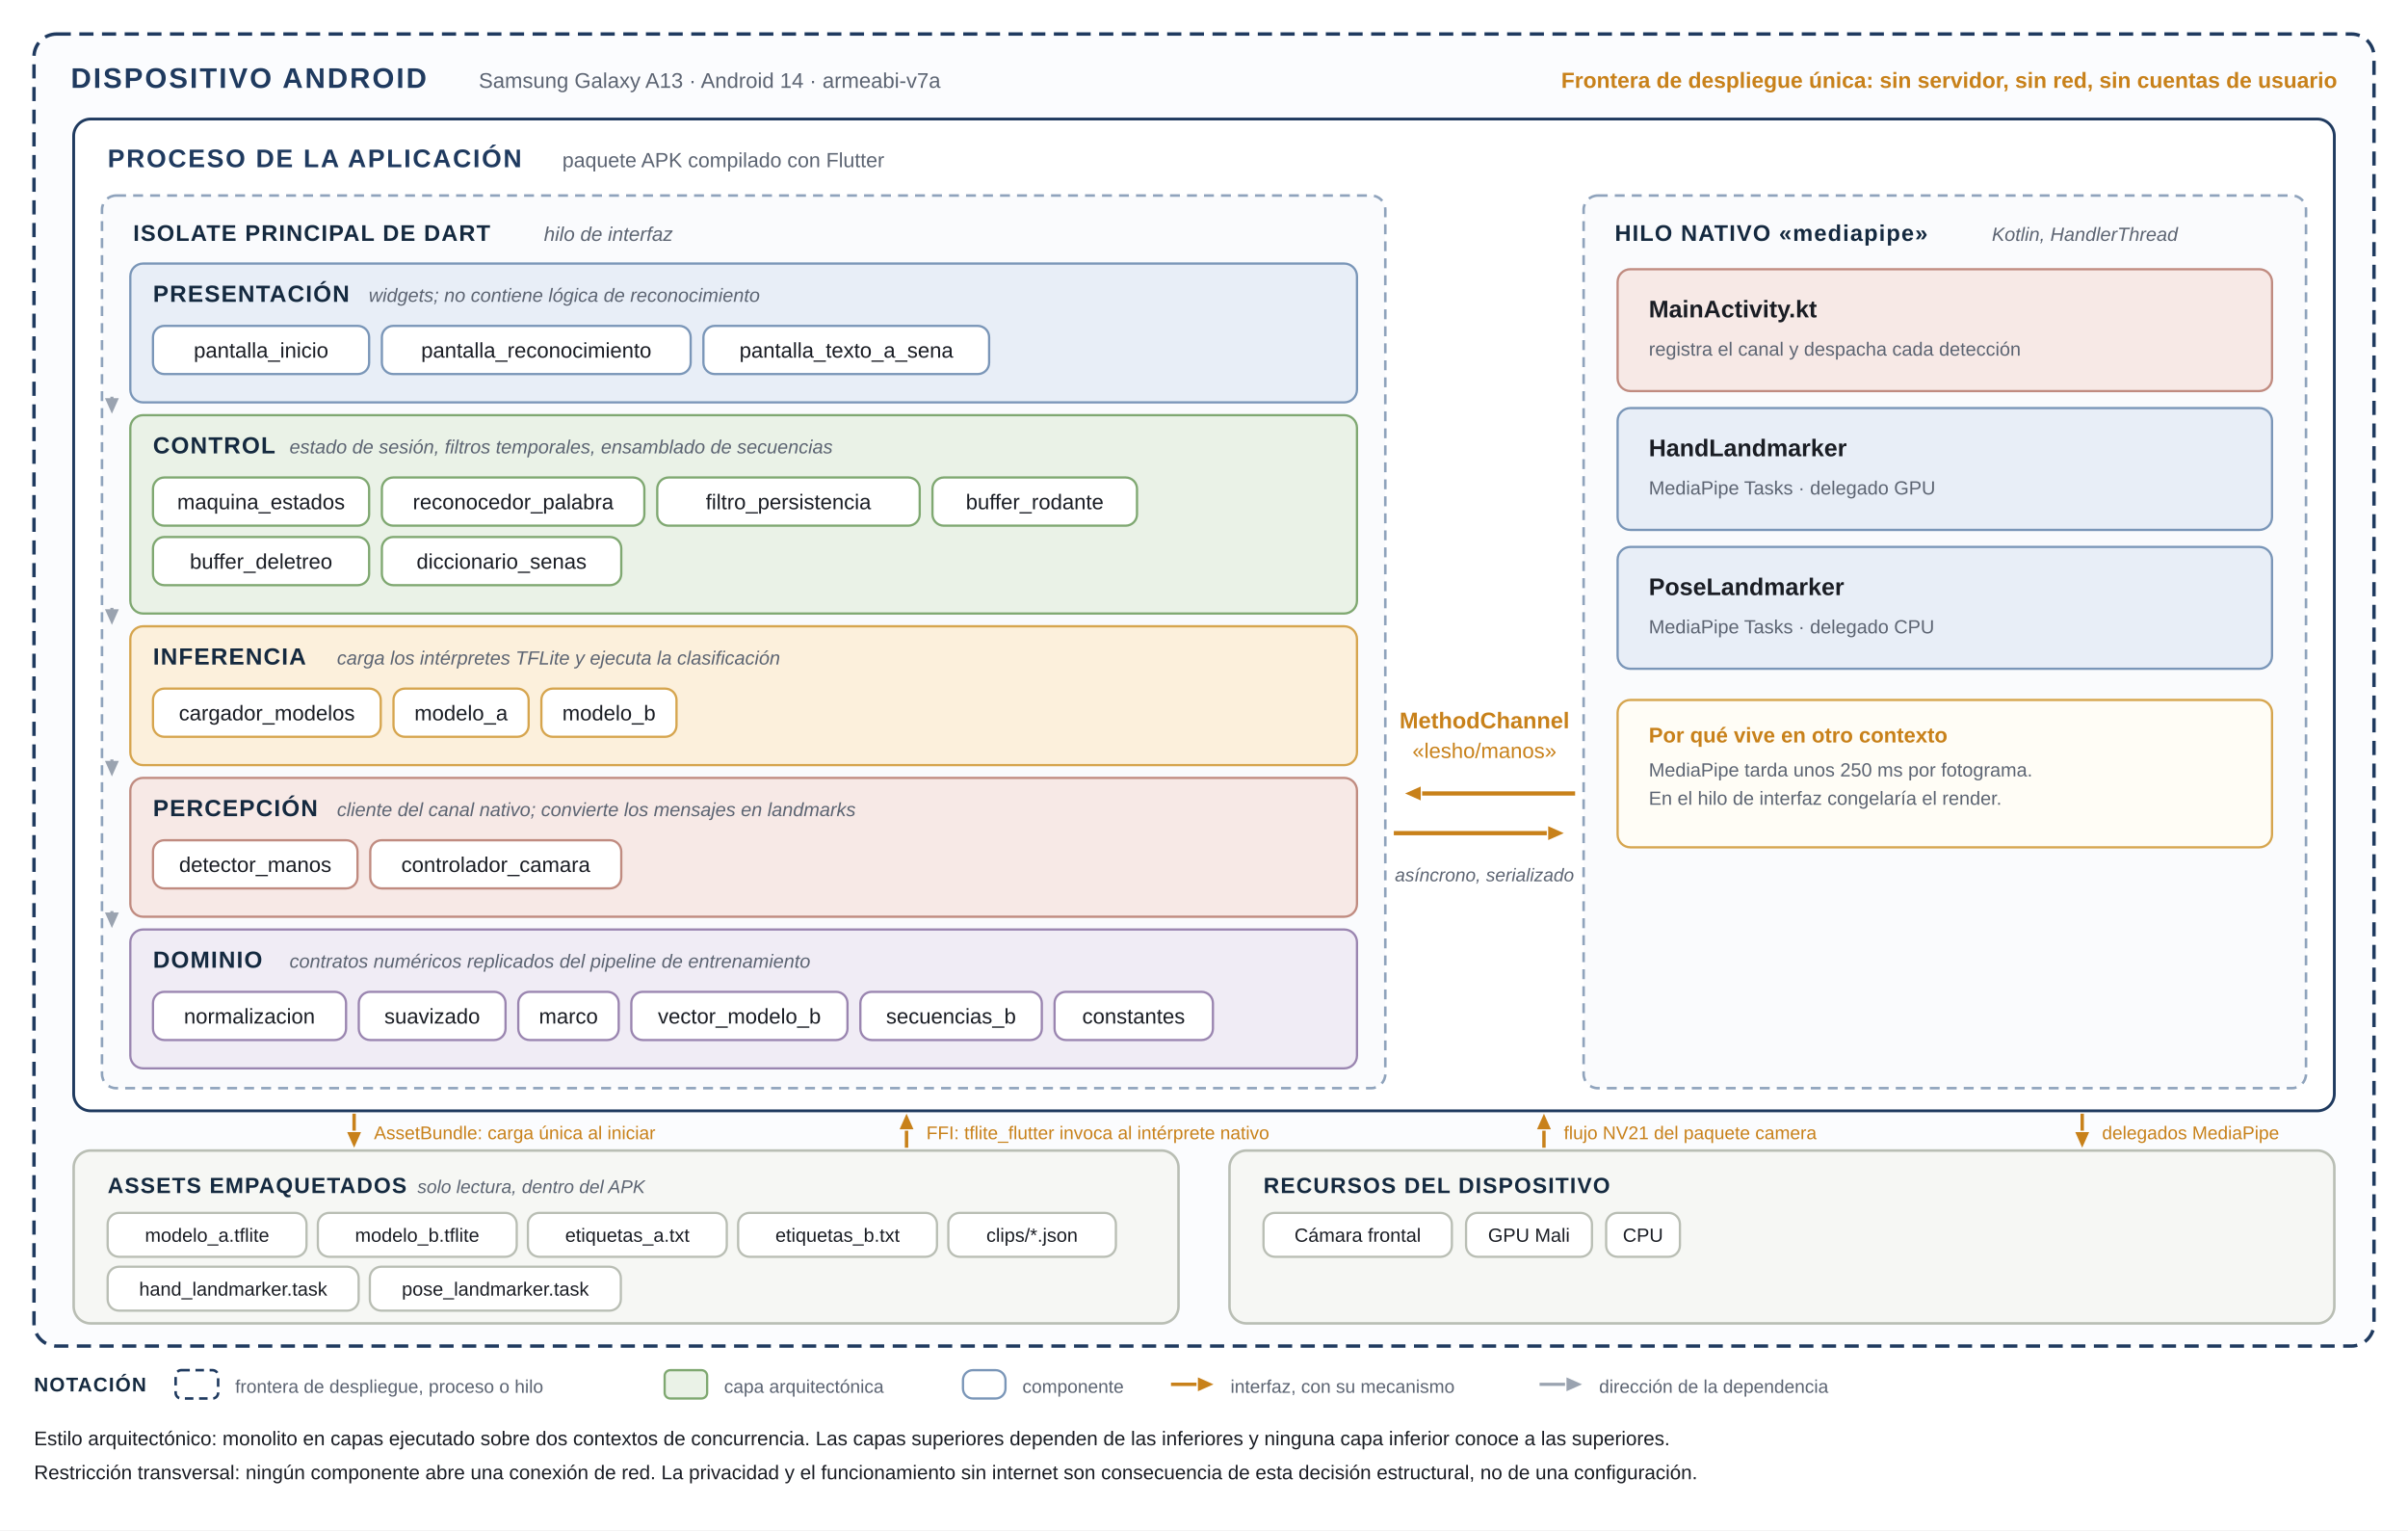
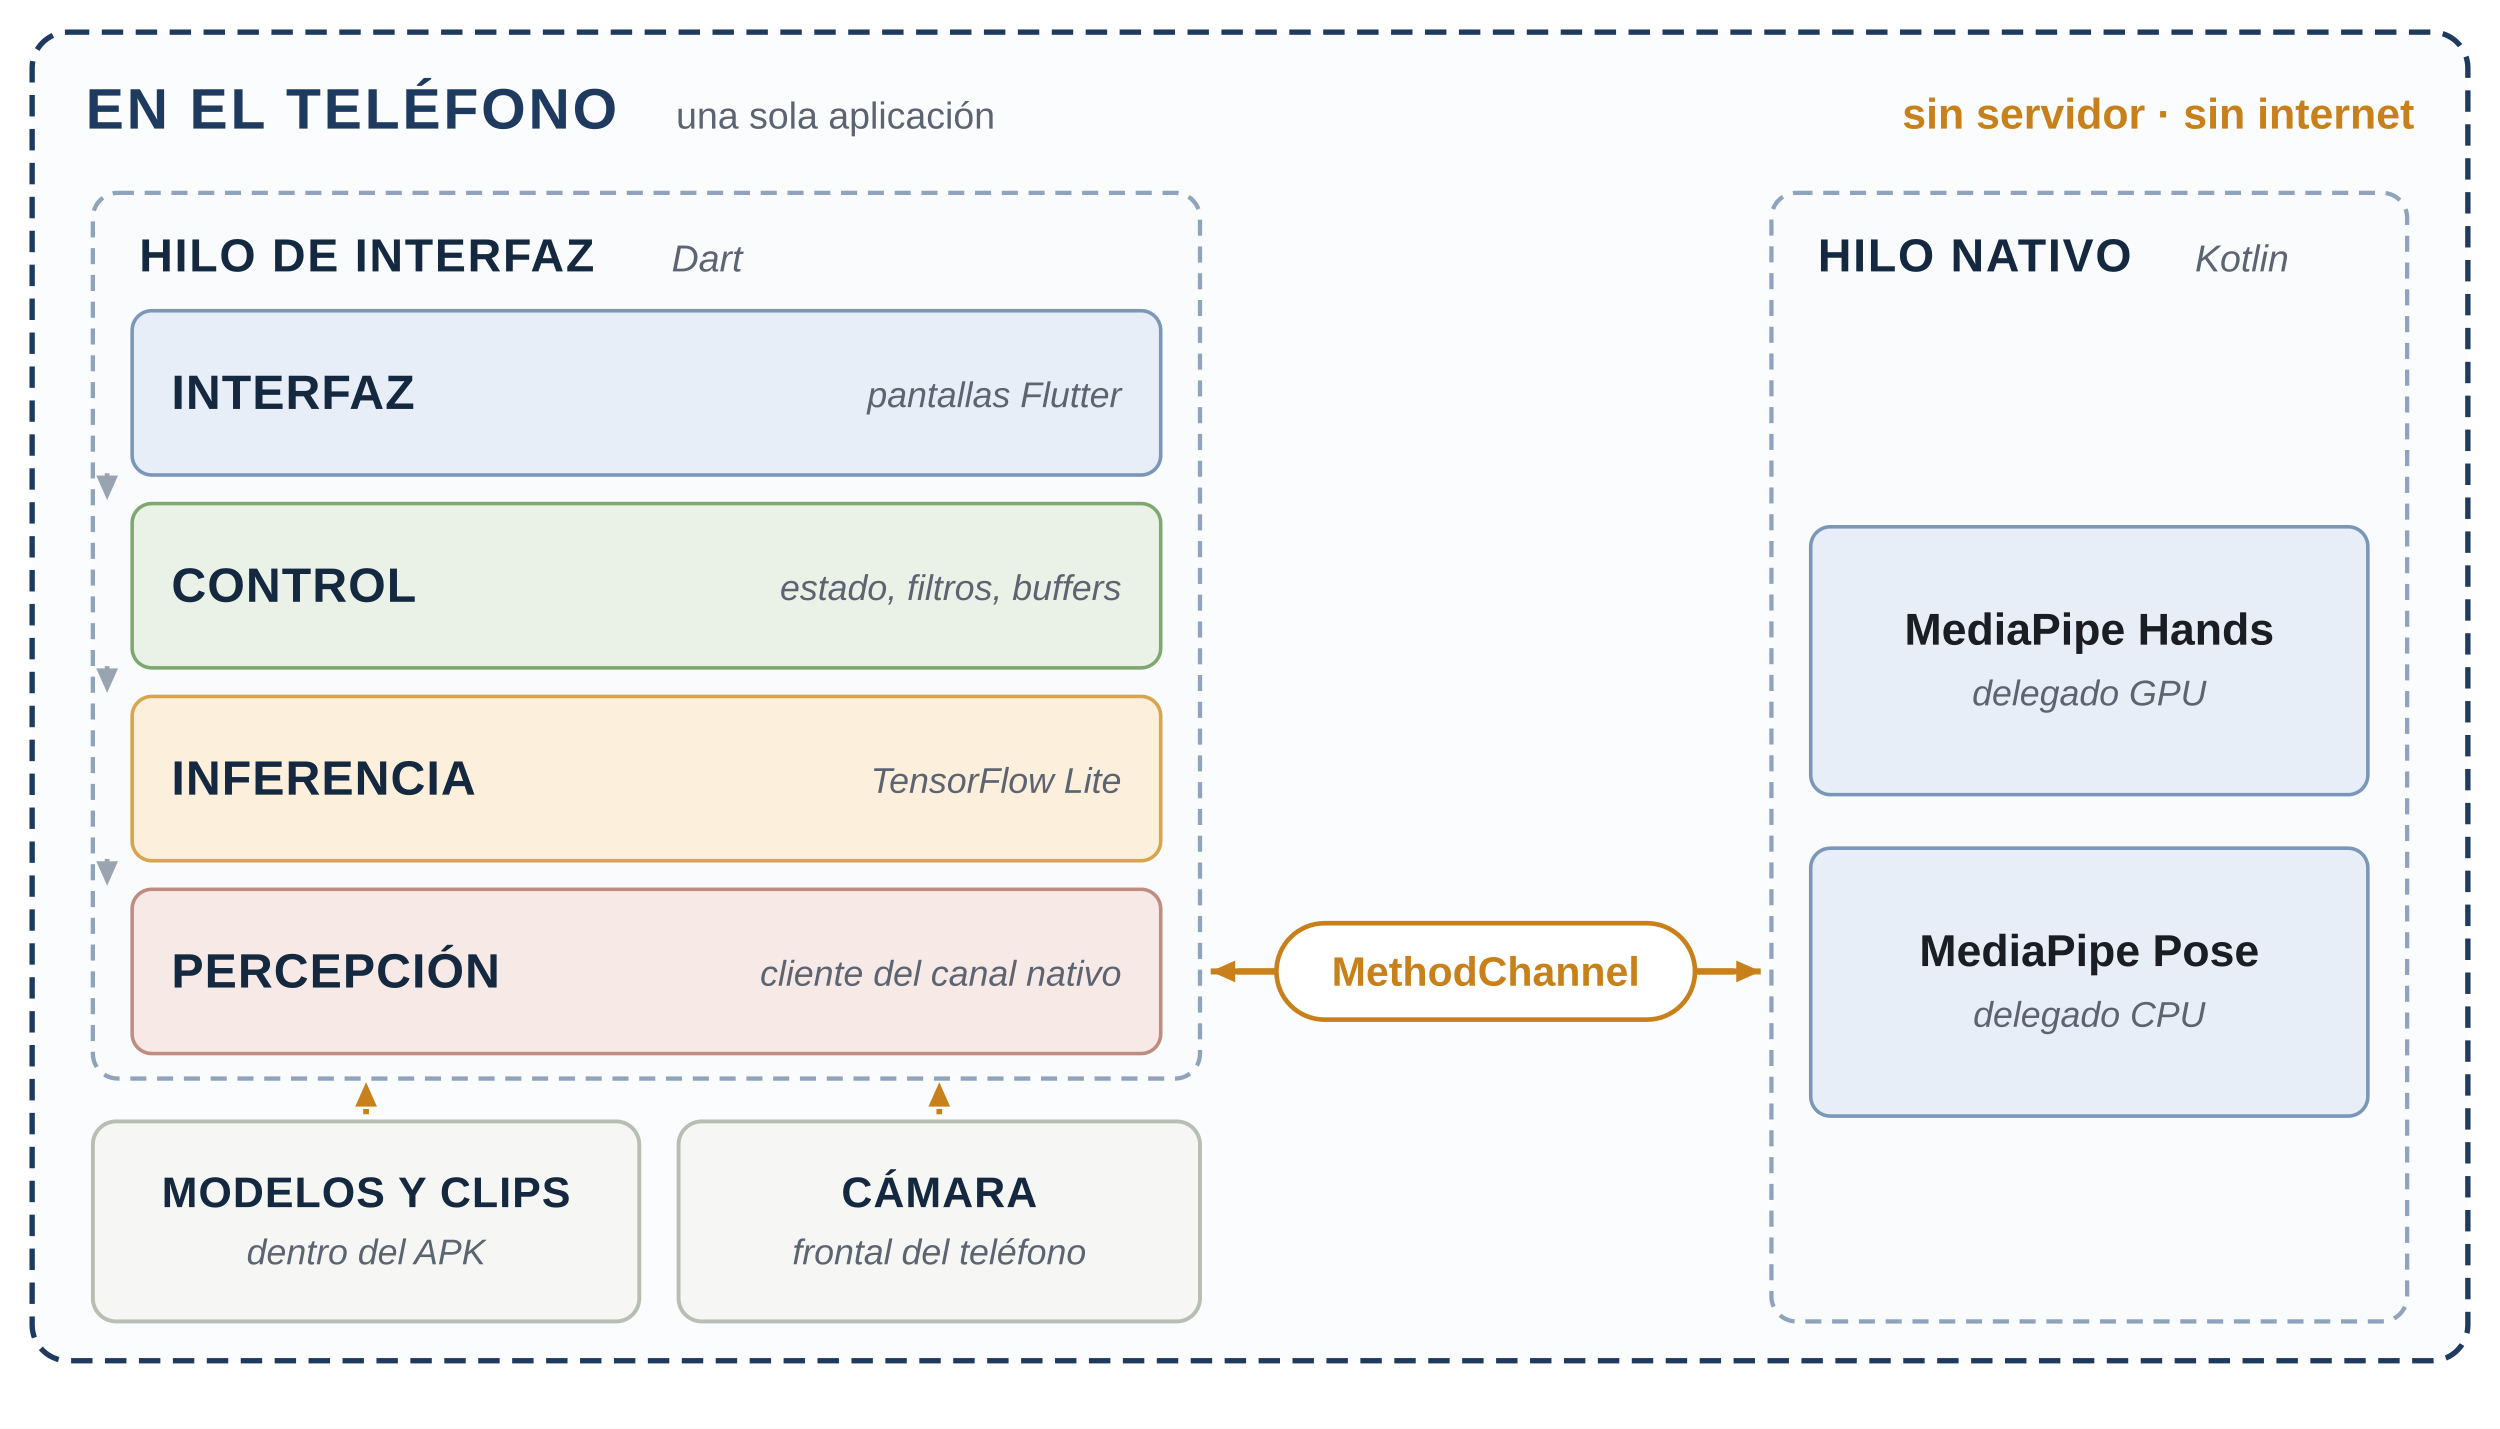
- <svg xmlns="http://www.w3.org/2000/svg" viewBox="0 0 1700 1080" font-family="Arial, Helvetica, sans-serif">
-   <rect x="0" y="0" width="1700" height="1080" fill="#ffffff" />
-   <rect x="24.0" y="24.0" width="1652.0" height="926.0" rx="16" fill="#FBFCFE" stroke="#1F3A5F" stroke-width="2.4" stroke-dasharray="10 6" />
-   <text x="50.0" y="62.0" font-size="20" fill="#1F3A5F" font-weight="bold" text-anchor="start" font-style="normal" letter-spacing="1.4">DISPOSITIVO ANDROID</text>
-   <text x="338.0" y="62.0" font-size="15" fill="#5C6472" font-weight="normal" text-anchor="start" font-style="normal">Samsung Galaxy A13  ·  Android 14  ·  armeabi-v7a</text>
-   <text x="1650.0" y="62.0" font-size="15.5" fill="#C8811A" font-weight="bold" text-anchor="end" font-style="normal">Frontera de despliegue única: sin servidor, sin red, sin cuentas de usuario</text>
-   <rect x="52.0" y="84.0" width="1596.0" height="700.0" rx="12" fill="#ffffff" stroke="#1F3A5F" stroke-width="2" />
-   <text x="76.0" y="118.0" font-size="18" fill="#1F3A5F" font-weight="bold" text-anchor="start" font-style="normal" letter-spacing="1.2">PROCESO DE LA APLICACIÓN</text>
-   <text x="397.0" y="118.0" font-size="14.5" fill="#5C6472" font-weight="normal" text-anchor="start" font-style="normal">paquete APK compilado con Flutter</text>
-   <rect x="72.0" y="138.0" width="906.0" height="630.0" rx="10" fill="#FAFBFD" stroke="#8FA3BC" stroke-width="1.8" stroke-dasharray="7 5" />
-   <text x="94.0" y="170.0" font-size="16" fill="#14293F" font-weight="bold" text-anchor="start" font-style="normal" letter-spacing="0.8">ISOLATE PRINCIPAL DE DART</text>
-   <text x="384.0" y="170.0" font-size="14" fill="#5C6472" font-weight="normal" text-anchor="start" font-style="italic">hilo de interfaz</text>
-   <rect x="1118.0" y="138.0" width="510.0" height="630.0" rx="10" fill="#FAFBFD" stroke="#8FA3BC" stroke-width="1.8" stroke-dasharray="7 5" />
-   <text x="1140.0" y="170.0" font-size="16" fill="#14293F" font-weight="bold" text-anchor="start" font-style="normal" letter-spacing="0.8">HILO NATIVO «mediapipe»</text>
-   <text x="1406.2" y="170.0" font-size="13.5" fill="#5C6472" font-weight="normal" text-anchor="start" font-style="italic">Kotlin, HandlerThread</text>
-   <rect x="92.0" y="186.0" width="866.0" height="98.0" rx="9" fill="#E8EEF7" stroke="#7A96B8" stroke-width="1.6" />
-   <text x="108.0" y="213.0" font-size="16.5" fill="#14293F" font-weight="bold" text-anchor="start" font-style="normal" letter-spacing="0.8">PRESENTACIÓN</text>
-   <text x="260.3" y="213.0" font-size="13.5" fill="#5C6472" font-weight="normal" text-anchor="start" font-style="italic">widgets; no contiene lógica de reconocimiento</text>
-   <rect x="108.0" y="230.0" width="152.6" height="34.0" rx="8" fill="#ffffff" stroke="#7A96B8" stroke-width="1.6" />
-   <text x="184.3" y="252.4" font-size="15" fill="#1A1D24" font-weight="normal" text-anchor="middle" font-style="normal">pantalla_inicio</text>
-   <rect x="269.6" y="230.0" width="218.0" height="34.0" rx="8" fill="#ffffff" stroke="#7A96B8" stroke-width="1.6" />
-   <text x="378.6" y="252.4" font-size="15" fill="#1A1D24" font-weight="normal" text-anchor="middle" font-style="normal">pantalla_reconocimiento</text>
-   <rect x="496.6" y="230.0" width="201.7" height="34.0" rx="8" fill="#ffffff" stroke="#7A96B8" stroke-width="1.6" />
-   <text x="597.5" y="252.4" font-size="15" fill="#1A1D24" font-weight="normal" text-anchor="middle" font-style="normal">pantalla_texto_a_sena</text>
-   <rect x="92.0" y="293.0" width="866.0" height="140.0" rx="9" fill="#EAF2E7" stroke="#7FA871" stroke-width="1.6" />
-   <text x="108.0" y="320.0" font-size="16.5" fill="#14293F" font-weight="bold" text-anchor="start" font-style="normal" letter-spacing="0.8">CONTROL</text>
-   <text x="204.4" y="320.0" font-size="13.5" fill="#5C6472" font-weight="normal" text-anchor="start" font-style="italic">estado de sesión, filtros temporales, ensamblado de secuencias</text>
-   <rect x="108.0" y="337.0" width="152.6" height="34.0" rx="8" fill="#ffffff" stroke="#7FA871" stroke-width="1.6" />
-   <text x="184.3" y="359.4" font-size="15" fill="#1A1D24" font-weight="normal" text-anchor="middle" font-style="normal">maquina_estados</text>
-   <rect x="269.6" y="337.0" width="185.3" height="34.0" rx="8" fill="#ffffff" stroke="#7FA871" stroke-width="1.6" />
-   <text x="362.3" y="359.4" font-size="15" fill="#1A1D24" font-weight="normal" text-anchor="middle" font-style="normal">reconocedor_palabra</text>
-   <rect x="464.0" y="337.0" width="185.3" height="34.0" rx="8" fill="#ffffff" stroke="#7FA871" stroke-width="1.6" />
-   <text x="556.6" y="359.4" font-size="15" fill="#1A1D24" font-weight="normal" text-anchor="middle" font-style="normal">filtro_persistencia</text>
-   <rect x="658.3" y="337.0" width="144.4" height="34.0" rx="8" fill="#ffffff" stroke="#7FA871" stroke-width="1.6" />
-   <text x="730.5" y="359.4" font-size="15" fill="#1A1D24" font-weight="normal" text-anchor="middle" font-style="normal">buffer_rodante</text>
-   <rect x="108.0" y="379.0" width="152.6" height="34.0" rx="8" fill="#ffffff" stroke="#7FA871" stroke-width="1.6" />
-   <text x="184.3" y="401.4" font-size="15" fill="#1A1D24" font-weight="normal" text-anchor="middle" font-style="normal">buffer_deletreo</text>
-   <rect x="269.6" y="379.0" width="169.0" height="34.0" rx="8" fill="#ffffff" stroke="#7FA871" stroke-width="1.6" />
-   <text x="354.1" y="401.4" font-size="15" fill="#1A1D24" font-weight="normal" text-anchor="middle" font-style="normal">diccionario_senas</text>
-   <rect x="92.0" y="442.0" width="866.0" height="98.0" rx="9" fill="#FCF0DC" stroke="#D6A54E" stroke-width="1.6" />
-   <text x="108.0" y="469.0" font-size="16.5" fill="#14293F" font-weight="bold" text-anchor="start" font-style="normal" letter-spacing="0.8">INFERENCIA</text>
-   <text x="237.9" y="469.0" font-size="13.5" fill="#5C6472" font-weight="normal" text-anchor="start" font-style="italic">carga los intérpretes TFLite y ejecuta la clasificación</text>
-   <rect x="108.0" y="486.0" width="160.8" height="34.0" rx="8" fill="#ffffff" stroke="#D6A54E" stroke-width="1.6" />
-   <text x="188.4" y="508.4" font-size="15" fill="#1A1D24" font-weight="normal" text-anchor="middle" font-style="normal">cargador_modelos</text>
-   <rect x="277.8" y="486.0" width="95.4" height="34.0" rx="8" fill="#ffffff" stroke="#D6A54E" stroke-width="1.6" />
-   <text x="325.5" y="508.4" font-size="15" fill="#1A1D24" font-weight="normal" text-anchor="middle" font-style="normal">modelo_a</text>
-   <rect x="382.2" y="486.0" width="95.4" height="34.0" rx="8" fill="#ffffff" stroke="#D6A54E" stroke-width="1.6" />
-   <text x="429.9" y="508.4" font-size="15" fill="#1A1D24" font-weight="normal" text-anchor="middle" font-style="normal">modelo_b</text>
-   <rect x="92.0" y="549.0" width="866.0" height="98.0" rx="9" fill="#F7E9E6" stroke="#C08B80" stroke-width="1.6" />
-   <text x="108.0" y="576.0" font-size="16.5" fill="#14293F" font-weight="bold" text-anchor="start" font-style="normal" letter-spacing="0.8">PERCEPCIÓN</text>
-   <text x="237.9" y="576.0" font-size="13.5" fill="#5C6472" font-weight="normal" text-anchor="start" font-style="italic">cliente del canal nativo; convierte los mensajes en landmarks</text>
-   <rect x="108.0" y="593.0" width="144.4" height="34.0" rx="8" fill="#ffffff" stroke="#C08B80" stroke-width="1.6" />
-   <text x="180.2" y="615.4" font-size="15" fill="#1A1D24" font-weight="normal" text-anchor="middle" font-style="normal">detector_manos</text>
-   <rect x="261.4" y="593.0" width="177.2" height="34.0" rx="8" fill="#ffffff" stroke="#C08B80" stroke-width="1.6" />
-   <text x="350.0" y="615.4" font-size="15" fill="#1A1D24" font-weight="normal" text-anchor="middle" font-style="normal">controlador_camara</text>
-   <rect x="92.0" y="656.0" width="866.0" height="98.0" rx="9" fill="#F0ECF5" stroke="#9A85B0" stroke-width="1.6" />
-   <text x="108.0" y="683.0" font-size="16.5" fill="#14293F" font-weight="bold" text-anchor="start" font-style="normal" letter-spacing="0.8">DOMINIO</text>
-   <text x="204.4" y="683.0" font-size="13.5" fill="#5C6472" font-weight="normal" text-anchor="start" font-style="italic">contratos numéricos replicados del pipeline de entrenamiento</text>
-   <rect x="108.0" y="700.0" width="136.3" height="34.0" rx="8" fill="#ffffff" stroke="#9A85B0" stroke-width="1.6" />
-   <text x="176.1" y="722.4" font-size="15" fill="#1A1D24" font-weight="normal" text-anchor="middle" font-style="normal">normalizacion</text>
-   <rect x="253.3" y="700.0" width="103.6" height="34.0" rx="8" fill="#ffffff" stroke="#9A85B0" stroke-width="1.6" />
-   <text x="305.1" y="722.4" font-size="15" fill="#1A1D24" font-weight="normal" text-anchor="middle" font-style="normal">suavizado</text>
-   <rect x="365.9" y="700.0" width="70.9" height="34.0" rx="8" fill="#ffffff" stroke="#9A85B0" stroke-width="1.6" />
-   <text x="401.3" y="722.4" font-size="15" fill="#1A1D24" font-weight="normal" text-anchor="middle" font-style="normal">marco</text>
-   <rect x="445.7" y="700.0" width="152.6" height="34.0" rx="8" fill="#ffffff" stroke="#9A85B0" stroke-width="1.6" />
-   <text x="522.0" y="722.4" font-size="15" fill="#1A1D24" font-weight="normal" text-anchor="middle" font-style="normal">vector_modelo_b</text>
-   <rect x="607.4" y="700.0" width="128.1" height="34.0" rx="8" fill="#ffffff" stroke="#9A85B0" stroke-width="1.6" />
-   <text x="671.4" y="722.4" font-size="15" fill="#1A1D24" font-weight="normal" text-anchor="middle" font-style="normal">secuencias_b</text>
-   <rect x="744.5" y="700.0" width="111.8" height="34.0" rx="8" fill="#ffffff" stroke="#9A85B0" stroke-width="1.6" />
-   <text x="800.3" y="722.4" font-size="15" fill="#1A1D24" font-weight="normal" text-anchor="middle" font-style="normal">constantes</text>
-   <line x1="79.0" y1="285.0" x2="79.0" y2="280.0" stroke="#9AA3B0" stroke-width="2.2" />
-   <path d="M 79.0 292.0 L 74.1 281.0 L 83.9 281.0 z" fill="#9AA3B0" />
-   <line x1="79.0" y1="434.0" x2="79.0" y2="429.0" stroke="#9AA3B0" stroke-width="2.2" />
-   <path d="M 79.0 441.0 L 74.1 430.0 L 83.9 430.0 z" fill="#9AA3B0" />
-   <line x1="79.0" y1="541.0" x2="79.0" y2="536.0" stroke="#9AA3B0" stroke-width="2.2" />
-   <path d="M 79.0 548.0 L 74.1 537.0 L 83.9 537.0 z" fill="#9AA3B0" />
-   <line x1="79.0" y1="648.0" x2="79.0" y2="643.0" stroke="#9AA3B0" stroke-width="2.2" />
-   <path d="M 79.0 655.0 L 74.1 644.0 L 83.9 644.0 z" fill="#9AA3B0" />
-   <rect x="1142.0" y="190.0" width="462.0" height="86.0" rx="9" fill="#F7E9E6" stroke="#C08B80" stroke-width="1.6" />
-   <text x="1164.0" y="224.0" font-size="17" fill="#1A1D24" font-weight="bold" text-anchor="start" font-style="normal">MainActivity.kt</text>
-   <text x="1164.0" y="251.0" font-size="13.5" fill="#5C6472" font-weight="normal" text-anchor="start" font-style="normal">registra el canal y despacha cada detección</text>
-   <rect x="1142.0" y="288.0" width="462.0" height="86.0" rx="9" fill="#E8EEF7" stroke="#7A96B8" stroke-width="1.6" />
-   <text x="1164.0" y="322.0" font-size="17" fill="#1A1D24" font-weight="bold" text-anchor="start" font-style="normal">HandLandmarker</text>
-   <text x="1164.0" y="349.0" font-size="13.5" fill="#5C6472" font-weight="normal" text-anchor="start" font-style="normal">MediaPipe Tasks  ·  delegado GPU</text>
-   <rect x="1142.0" y="386.0" width="462.0" height="86.0" rx="9" fill="#E8EEF7" stroke="#7A96B8" stroke-width="1.6" />
-   <text x="1164.0" y="420.0" font-size="17" fill="#1A1D24" font-weight="bold" text-anchor="start" font-style="normal">PoseLandmarker</text>
-   <text x="1164.0" y="447.0" font-size="13.5" fill="#5C6472" font-weight="normal" text-anchor="start" font-style="normal">MediaPipe Tasks  ·  delegado CPU</text>
-   <rect x="1142.0" y="494.0" width="462.0" height="104.0" rx="9" fill="#FFFDF6" stroke="#D6A54E" stroke-width="1.6" />
-   <text x="1164.0" y="524.0" font-size="15" fill="#C8811A" font-weight="bold" text-anchor="start" font-style="normal">Por qué vive en otro contexto</text>
-   <text x="1164.0" y="548.0" font-size="13.5" fill="#5C6472" font-weight="normal" text-anchor="start" font-style="normal">MediaPipe tarda unos 250 ms por fotograma.</text>
-   <text x="1164.0" y="568.0" font-size="13.5" fill="#5C6472" font-weight="normal" text-anchor="start" font-style="normal">En el hilo de interfaz congelaría el render.</text>
-   <text x="1048.0" y="514.0" font-size="16" fill="#C8811A" font-weight="bold" text-anchor="middle" font-style="normal">MethodChannel</text>
-   <text x="1048.0" y="535.0" font-size="15" fill="#C8811A" font-weight="normal" text-anchor="middle" font-style="normal">«lesho/manos»</text>
-   <line x1="1112.0" y1="560.0" x2="1004.0" y2="560.0" stroke="#C8811A" stroke-width="3" />
-   <path d="M 992.0 560.0 L 1003.0 555.1 L 1003.0 564.9 z" fill="#C8811A" />
-   <line x1="984.0" y1="588.0" x2="1092.0" y2="588.0" stroke="#C8811A" stroke-width="3" />
-   <path d="M 1104.0 588.0 L 1093.0 592.9 L 1093.0 583.1 z" fill="#C8811A" />
-   <text x="1048.0" y="622.0" font-size="13" fill="#5C6472" font-weight="normal" text-anchor="middle" font-style="italic">asíncrono, serializado</text>
-   <rect x="52.0" y="812.0" width="780.0" height="122.0" rx="12" fill="#F6F7F4" stroke="#B9BEB4" stroke-width="1.8" />
-   <text x="76.0" y="842.0" font-size="15.5" fill="#14293F" font-weight="bold" text-anchor="start" font-style="normal" letter-spacing="0.8">ASSETS EMPAQUETADOS</text>
-   <text x="294.7" y="842.0" font-size="13" fill="#5C6472" font-weight="normal" text-anchor="start" font-style="italic">solo lectura, dentro del APK</text>
-   <rect x="76.0" y="856.0" width="140.4" height="31.0" rx="8" fill="#ffffff" stroke="#B9BEB4" stroke-width="1.6" />
-   <text x="146.2" y="876.4" font-size="13.5" fill="#1A1D24" font-weight="normal" text-anchor="middle" font-style="normal">modelo_a.tflite</text>
-   <rect x="224.4" y="856.0" width="140.4" height="31.0" rx="8" fill="#ffffff" stroke="#B9BEB4" stroke-width="1.6" />
-   <text x="294.5" y="876.4" font-size="13.5" fill="#1A1D24" font-weight="normal" text-anchor="middle" font-style="normal">modelo_b.tflite</text>
-   <rect x="372.7" y="856.0" width="140.4" height="31.0" rx="8" fill="#ffffff" stroke="#B9BEB4" stroke-width="1.6" />
-   <text x="442.9" y="876.4" font-size="13.5" fill="#1A1D24" font-weight="normal" text-anchor="middle" font-style="normal">etiquetas_a.txt</text>
-   <rect x="521.1" y="856.0" width="140.4" height="31.0" rx="8" fill="#ffffff" stroke="#B9BEB4" stroke-width="1.6" />
-   <text x="591.3" y="876.4" font-size="13.5" fill="#1A1D24" font-weight="normal" text-anchor="middle" font-style="normal">etiquetas_b.txt</text>
-   <rect x="669.5" y="856.0" width="118.3" height="31.0" rx="8" fill="#ffffff" stroke="#B9BEB4" stroke-width="1.6" />
-   <text x="728.6" y="876.4" font-size="13.5" fill="#1A1D24" font-weight="normal" text-anchor="middle" font-style="normal">clips/*.json</text>
-   <rect x="76.0" y="894.0" width="177.2" height="31.0" rx="8" fill="#ffffff" stroke="#B9BEB4" stroke-width="1.6" />
-   <text x="164.6" y="914.4" font-size="13.5" fill="#1A1D24" font-weight="normal" text-anchor="middle" font-style="normal">hand_landmarker.task</text>
-   <rect x="261.1" y="894.0" width="177.2" height="31.0" rx="8" fill="#ffffff" stroke="#B9BEB4" stroke-width="1.6" />
-   <text x="349.7" y="914.4" font-size="13.5" fill="#1A1D24" font-weight="normal" text-anchor="middle" font-style="normal">pose_landmarker.task</text>
-   <rect x="868.0" y="812.0" width="780.0" height="122.0" rx="12" fill="#F6F7F4" stroke="#B9BEB4" stroke-width="1.8" />
-   <text x="892.0" y="842.0" font-size="15.5" fill="#14293F" font-weight="bold" text-anchor="start" font-style="normal" letter-spacing="0.8">RECURSOS DEL DISPOSITIVO</text>
-   <rect x="892.0" y="856.0" width="133.0" height="31.0" rx="8" fill="#ffffff" stroke="#B9BEB4" stroke-width="1.6" />
-   <text x="958.5" y="876.4" font-size="13.5" fill="#1A1D24" font-weight="normal" text-anchor="middle" font-style="normal">Cámara frontal</text>
-   <rect x="1035.0" y="856.0" width="88.9" height="31.0" rx="8" fill="#ffffff" stroke="#B9BEB4" stroke-width="1.6" />
-   <text x="1079.4" y="876.4" font-size="13.5" fill="#1A1D24" font-weight="normal" text-anchor="middle" font-style="normal">GPU Mali</text>
-   <rect x="1133.9" y="856.0" width="52.1" height="31.0" rx="8" fill="#ffffff" stroke="#B9BEB4" stroke-width="1.6" />
-   <text x="1159.9" y="876.4" font-size="13.5" fill="#1A1D24" font-weight="normal" text-anchor="middle" font-style="normal">CPU</text>
-   <line x1="250.0" y1="786.0" x2="250.0" y2="798.0" stroke="#C8811A" stroke-width="2.4" />
-   <path d="M 250.0 810.0 L 245.1 799.0 L 254.9 799.0 z" fill="#C8811A" />
-   <text x="264.0" y="804.0" font-size="13" fill="#C8811A" font-weight="normal" text-anchor="start" font-style="normal">AssetBundle: carga única al iniciar</text>
-   <line x1="640.0" y1="810.0" x2="640.0" y2="798.0" stroke="#C8811A" stroke-width="2.4" />
-   <path d="M 640.0 786.0 L 644.9 797.0 L 635.1 797.0 z" fill="#C8811A" />
-   <text x="654.0" y="804.0" font-size="13" fill="#C8811A" font-weight="normal" text-anchor="start" font-style="normal">FFI: tflite_flutter invoca al intérprete nativo</text>
-   <line x1="1090.0" y1="810.0" x2="1090.0" y2="798.0" stroke="#C8811A" stroke-width="2.4" />
-   <path d="M 1090.0 786.0 L 1094.9 797.0 L 1085.1 797.0 z" fill="#C8811A" />
-   <text x="1104.0" y="804.0" font-size="13" fill="#C8811A" font-weight="normal" text-anchor="start" font-style="normal">flujo NV21 del paquete camera</text>
-   <line x1="1470.0" y1="786.0" x2="1470.0" y2="798.0" stroke="#C8811A" stroke-width="2.4" />
-   <path d="M 1470.0 810.0 L 1465.1 799.0 L 1474.9 799.0 z" fill="#C8811A" />
-   <text x="1484.0" y="804.0" font-size="13" fill="#C8811A" font-weight="normal" text-anchor="start" font-style="normal">delegados MediaPipe</text>
-   <text x="24.0" y="982.0" font-size="14" fill="#14293F" font-weight="bold" text-anchor="start" font-style="normal" letter-spacing="0.8">NOTACIÓN</text>
-   <rect x="124" y="967" width="30" height="20" rx="4" fill="none" stroke="#1F3A5F" stroke-width="1.8" stroke-dasharray="6 4" />
-   <text x="166.0" y="983.0" font-size="13" fill="#5C6472" font-weight="normal" text-anchor="start" font-style="normal">frontera de despliegue, proceso o hilo</text>
-   <rect x="469.23" y="967" width="30" height="20" rx="4" fill="#EAF2E7" stroke="#7FA871" stroke-width="1.6" />
-   <text x="511.2" y="983.0" font-size="13" fill="#5C6472" font-weight="normal" text-anchor="start" font-style="normal">capa arquitectónica</text>
-   <rect x="679.845" y="967" width="30" height="20" rx="7" fill="#ffffff" stroke="#7A96B8" stroke-width="1.6" />
-   <text x="721.8" y="983.0" font-size="13" fill="#5C6472" font-weight="normal" text-anchor="start" font-style="normal">componente</text>
-   <line x1="826.7" y1="977.0" x2="844.7" y2="977.0" stroke="#C8811A" stroke-width="2.4" />
-   <path d="M 856.7 977.0 L 845.7 981.9 L 845.7 972.1 z" fill="#C8811A" />
-   <text x="868.7" y="983.0" font-size="13" fill="#5C6472" font-weight="normal" text-anchor="start" font-style="normal">interfaz, con su mecanismo</text>
-   <line x1="1086.9" y1="977.0" x2="1104.9" y2="977.0" stroke="#9AA3B0" stroke-width="2.2" />
-   <path d="M 1116.9 977.0 L 1105.9 981.9 L 1105.9 972.1 z" fill="#9AA3B0" />
-   <text x="1128.9" y="983.0" font-size="13" fill="#5C6472" font-weight="normal" text-anchor="start" font-style="normal">dirección de la dependencia</text>
-   <text x="24.0" y="1020.0" font-size="14" fill="#1A1D24" font-weight="normal" text-anchor="start" font-style="normal">Estilo arquitectónico: monolito en capas ejecutado sobre dos contextos de concurrencia. Las capas superiores dependen de las inferiores y ninguna capa inferior conoce a las superiores.</text>
-   <text x="24.0" y="1044.0" font-size="14" fill="#1A1D24" font-weight="normal" text-anchor="start" font-style="normal">Restricción transversal: ningún componente abre una conexión de red. La privacidad y el funcionamiento sin internet son consecuencia de esta decisión estructural, no de una configuración.</text>
+ <svg xmlns="http://www.w3.org/2000/svg" viewBox="0 0 1400 800" font-family="Arial, Helvetica, sans-serif">
+   <rect x="0" y="0" width="1400" height="800" fill="#ffffff" />
+   <rect x="18.0" y="18.0" width="1364.0" height="744.0" rx="20" fill="#FBFCFE" stroke="#1F3A5F" stroke-width="3" stroke-dasharray="12 7" />
+   <text x="48.0" y="72.0" font-size="32" fill="#1F3A5F" font-weight="bold" text-anchor="start" font-style="normal" letter-spacing="1.6">EN EL TELÉFONO</text>
+   <text x="378.6" y="72.0" font-size="21" fill="#5C6472" font-weight="normal" text-anchor="start" font-style="normal">una sola aplicación</text>
+   <text x="1352.0" y="72.0" font-size="24" fill="#C8811A" font-weight="bold" text-anchor="end" font-style="normal">sin servidor  ·  sin internet</text>
+   <rect x="52.0" y="108.0" width="620.0" height="496.0" rx="14" fill="#FAFBFD" stroke="#8FA3BC" stroke-width="2.4" stroke-dasharray="9 6" />
+   <text x="78.0" y="152.0" font-size="26" fill="#14293F" font-weight="bold" text-anchor="start" font-style="normal" letter-spacing="1">HILO DE INTERFAZ</text>
+   <text x="376.1" y="152.0" font-size="21" fill="#5C6472" font-weight="normal" text-anchor="start" font-style="italic">Dart</text>
+   <rect x="992.0" y="108.0" width="356.0" height="632.0" rx="14" fill="#FAFBFD" stroke="#8FA3BC" stroke-width="2.4" stroke-dasharray="9 6" />
+   <text x="1018.0" y="152.0" font-size="26" fill="#14293F" font-weight="bold" text-anchor="start" font-style="normal" letter-spacing="1">HILO NATIVO</text>
+   <text x="1229.2" y="152.0" font-size="21" fill="#5C6472" font-weight="normal" text-anchor="start" font-style="italic">Kotlin</text>
+   <rect x="74.0" y="174.0" width="576.0" height="92.0" rx="11" fill="#E8EEF7" stroke="#7A96B8" stroke-width="2" />
+   <text x="96.0" y="229.0" font-size="27" fill="#14293F" font-weight="bold" text-anchor="start" font-style="normal" letter-spacing="0.6">INTERFAZ</text>
+   <text x="628.0" y="228.0" font-size="20" fill="#5C6472" font-weight="normal" text-anchor="end" font-style="italic">pantallas Flutter</text>
+   <rect x="74.0" y="282.0" width="576.0" height="92.0" rx="11" fill="#EAF2E7" stroke="#7FA871" stroke-width="2" />
+   <text x="96.0" y="337.0" font-size="27" fill="#14293F" font-weight="bold" text-anchor="start" font-style="normal" letter-spacing="0.6">CONTROL</text>
+   <text x="628.0" y="336.0" font-size="20" fill="#5C6472" font-weight="normal" text-anchor="end" font-style="italic">estado, filtros, buffers</text>
+   <rect x="74.0" y="390.0" width="576.0" height="92.0" rx="11" fill="#FCF0DC" stroke="#D6A54E" stroke-width="2" />
+   <text x="96.0" y="445.0" font-size="27" fill="#14293F" font-weight="bold" text-anchor="start" font-style="normal" letter-spacing="0.6">INFERENCIA</text>
+   <text x="628.0" y="444.0" font-size="20" fill="#5C6472" font-weight="normal" text-anchor="end" font-style="italic">TensorFlow Lite</text>
+   <rect x="74.0" y="498.0" width="576.0" height="92.0" rx="11" fill="#F7E9E6" stroke="#C08B80" stroke-width="2" />
+   <text x="96.0" y="553.0" font-size="27" fill="#14293F" font-weight="bold" text-anchor="start" font-style="normal" letter-spacing="0.6">PERCEPCIÓN</text>
+   <text x="628.0" y="552.0" font-size="20" fill="#5C6472" font-weight="normal" text-anchor="end" font-style="italic">cliente del canal nativo</text>
+   <line x1="60.0" y1="268.0" x2="60.0" y2="265.0" stroke="#9AA3B0" stroke-width="2.6" />
+   <path d="M 60.0 280.0 L 53.9 266.3 L 66.1 266.3 z" fill="#9AA3B0" />
+   <line x1="60.0" y1="376.0" x2="60.0" y2="373.0" stroke="#9AA3B0" stroke-width="2.6" />
+   <path d="M 60.0 388.0 L 53.9 374.3 L 66.1 374.3 z" fill="#9AA3B0" />
+   <line x1="60.0" y1="484.0" x2="60.0" y2="481.0" stroke="#9AA3B0" stroke-width="2.6" />
+   <path d="M 60.0 496.0 L 53.9 482.3 L 66.1 482.3 z" fill="#9AA3B0" />
+   <rect x="1014.0" y="295.0" width="312.0" height="150.0" rx="11" fill="#E8EEF7" stroke="#7A96B8" stroke-width="2" />
+   <text x="1170.0" y="361.0" font-size="25" fill="#1A1D24" font-weight="bold" text-anchor="middle" font-style="normal">MediaPipe Hands</text>
+   <text x="1170.0" y="395.0" font-size="20" fill="#5C6472" font-weight="normal" text-anchor="middle" font-style="italic">delegado GPU</text>
+   <rect x="1014.0" y="475.0" width="312.0" height="150.0" rx="11" fill="#E8EEF7" stroke="#7A96B8" stroke-width="2" />
+   <text x="1170.0" y="541.0" font-size="25" fill="#1A1D24" font-weight="bold" text-anchor="middle" font-style="normal">MediaPipe Pose</text>
+   <text x="1170.0" y="575.0" font-size="20" fill="#5C6472" font-weight="normal" text-anchor="middle" font-style="italic">delegado CPU</text>
+   <line x1="678.0" y1="544.0" x2="971.0" y2="544.0" stroke="#C8811A" stroke-width="3.4" />
+   <path d="M 986.0 544.0 L 972.3 550.1 L 972.3 537.9 z" fill="#C8811A" />
+   <line x1="986.0" y1="544.0" x2="693.0" y2="544.0" stroke="#C8811A" stroke-width="3.4" />
+   <path d="M 678.0 544.0 L 691.7 537.9 L 691.7 550.1 z" fill="#C8811A" />
+   <rect x="714.8" y="517.0" width="234.4" height="54.0" rx="27" fill="#ffffff" stroke="#C8811A" stroke-width="2.6" />
+   <text x="832.0" y="552.0" font-size="23" fill="#C8811A" font-weight="bold" text-anchor="middle" font-style="normal">MethodChannel</text>
+   <rect x="52.0" y="628.0" width="306.0" height="112.0" rx="13" fill="#F6F7F4" stroke="#B9BEB4" stroke-width="2.2" />
+   <text x="205.0" y="676.0" font-size="24" fill="#14293F" font-weight="bold" text-anchor="middle" font-style="normal" letter-spacing="0.6">MODELOS Y CLIPS</text>
+   <text x="205.0" y="708.0" font-size="20" fill="#5C6472" font-weight="normal" text-anchor="middle" font-style="italic">dentro del APK</text>
+   <rect x="380.0" y="628.0" width="292.0" height="112.0" rx="13" fill="#F6F7F4" stroke="#B9BEB4" stroke-width="2.2" />
+   <text x="526.0" y="676.0" font-size="24" fill="#14293F" font-weight="bold" text-anchor="middle" font-style="normal" letter-spacing="0.6">CÁMARA</text>
+   <text x="526.0" y="708.0" font-size="20" fill="#5C6472" font-weight="normal" text-anchor="middle" font-style="italic">frontal del teléfono</text>
+   <line x1="205.0" y1="624.0" x2="205.0" y2="621.0" stroke="#C8811A" stroke-width="3.2" />
+   <path d="M 205.0 606.0 L 211.1 619.7 L 198.9 619.7 z" fill="#C8811A" />
+   <line x1="526.0" y1="624.0" x2="526.0" y2="621.0" stroke="#C8811A" stroke-width="3.2" />
+   <path d="M 526.0 606.0 L 532.1 619.7 L 519.9 619.7 z" fill="#C8811A" />
</svg>
